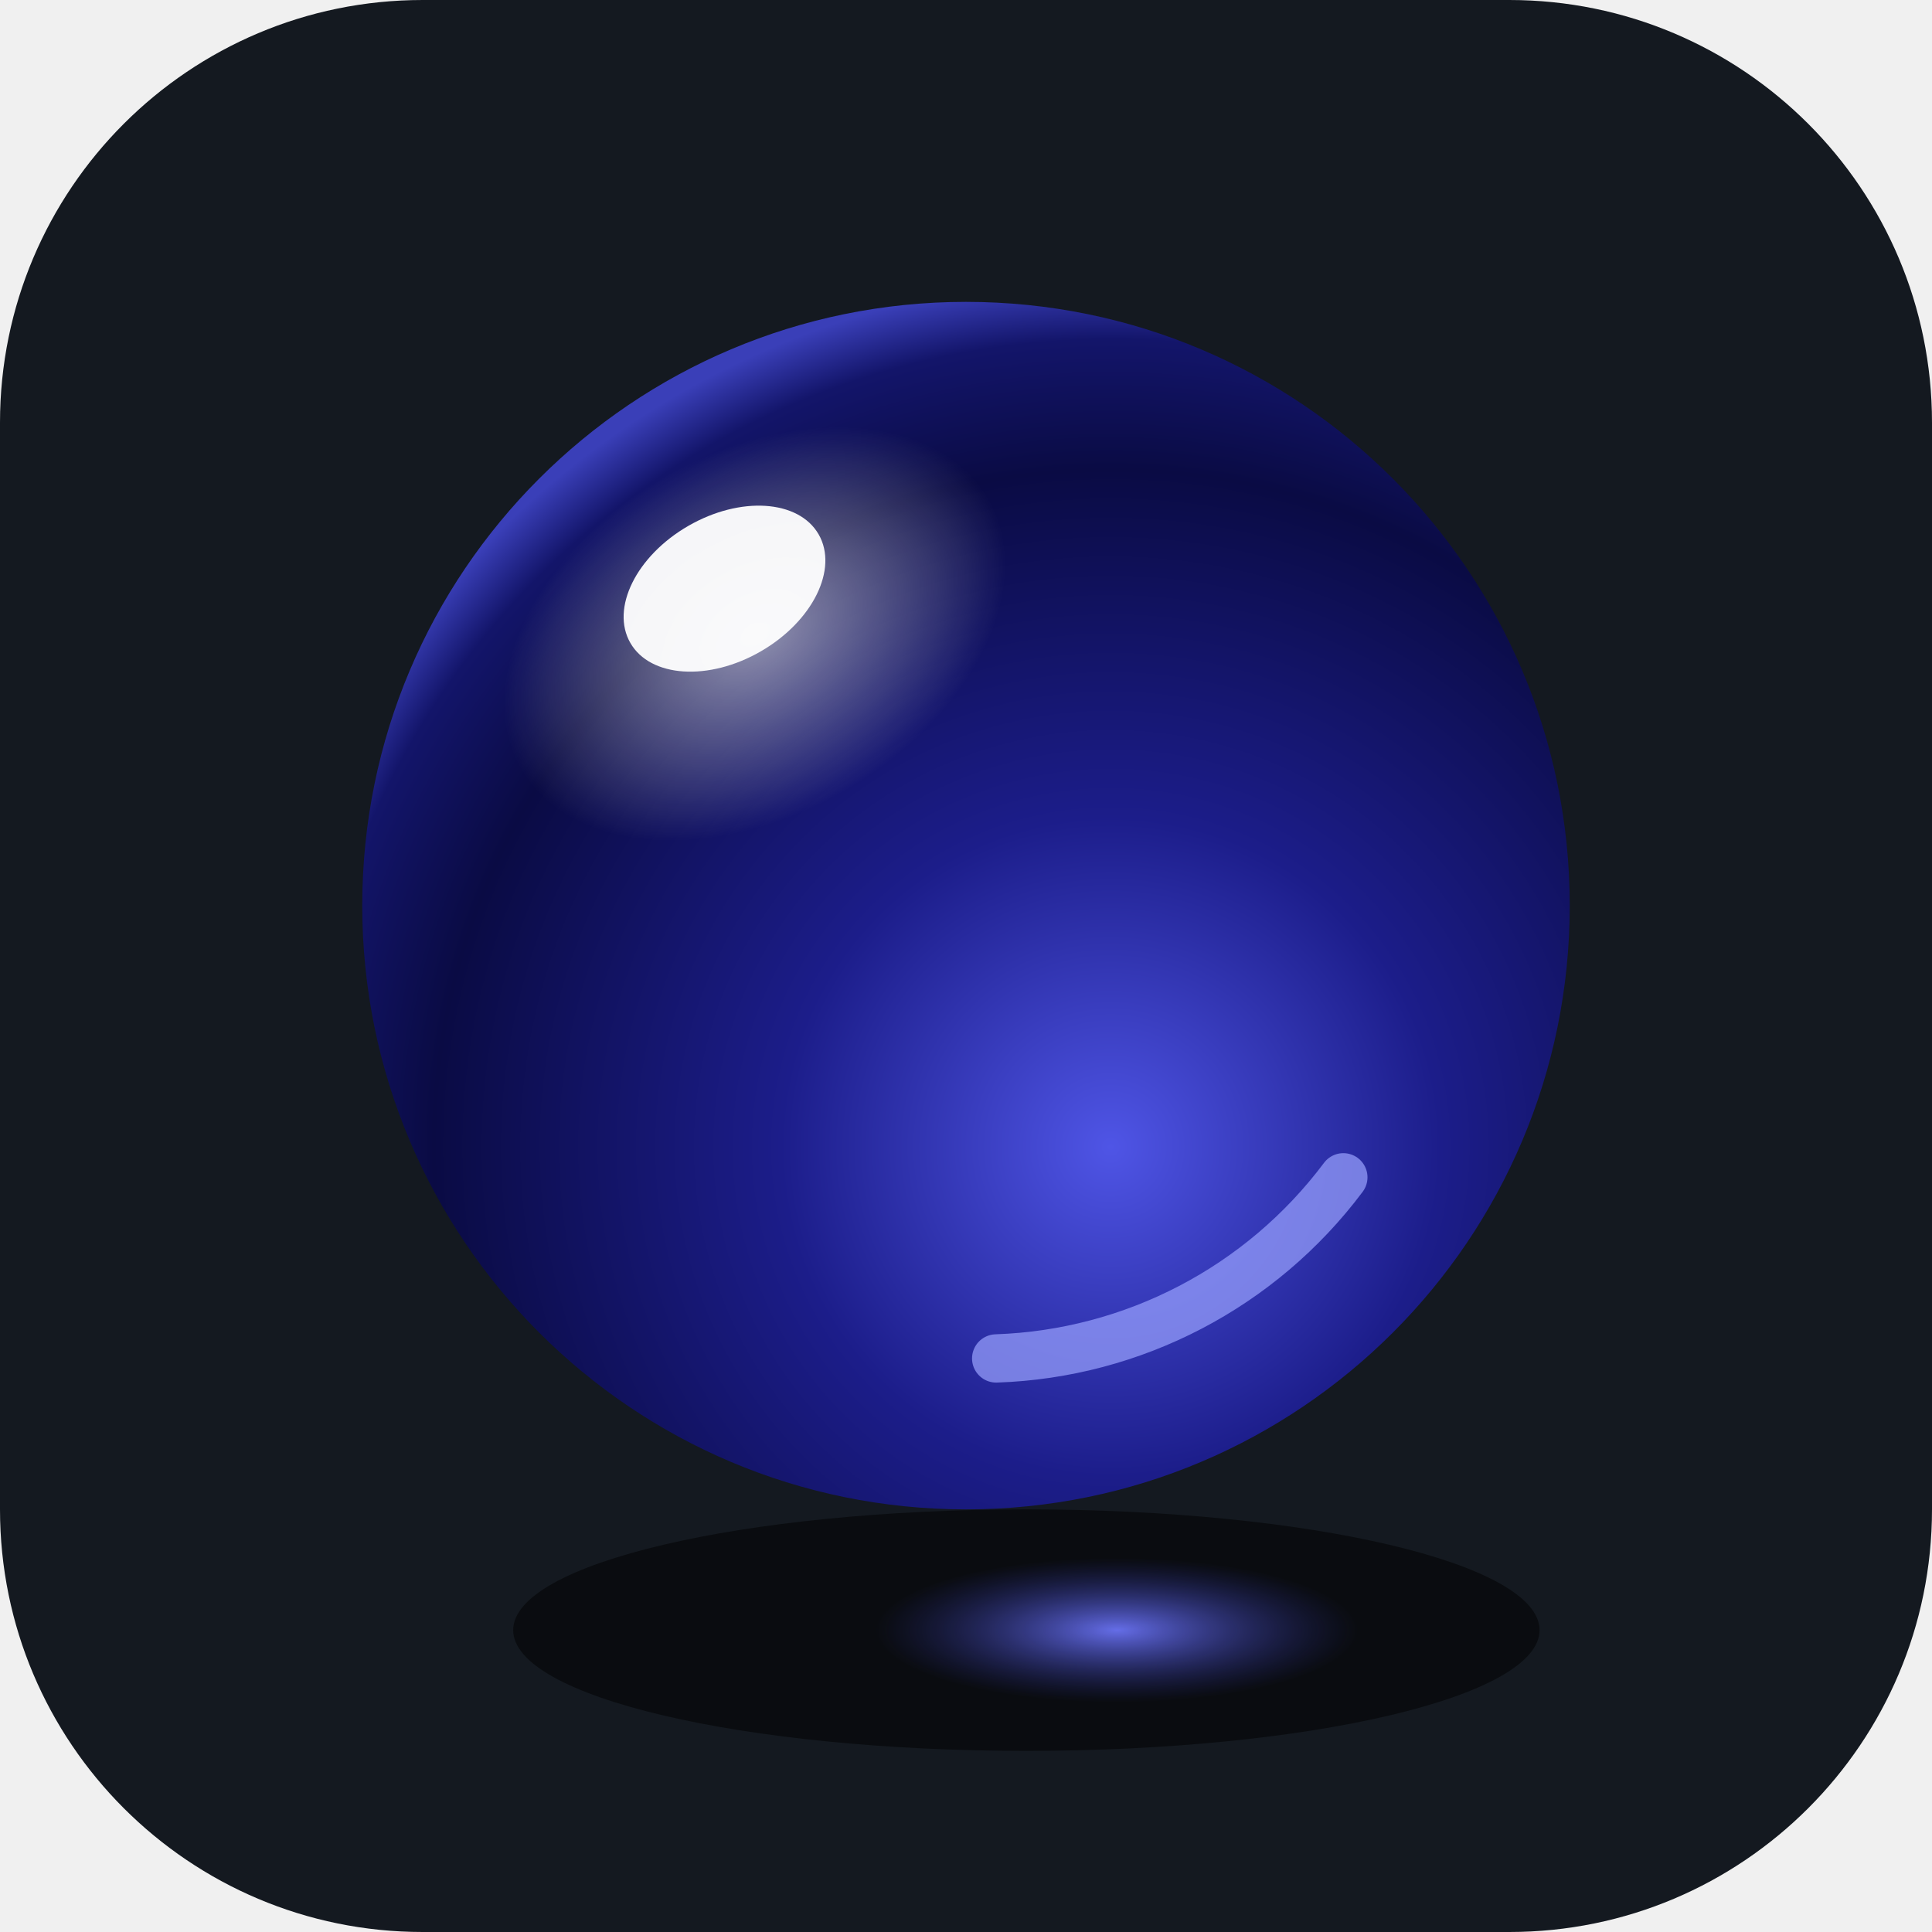
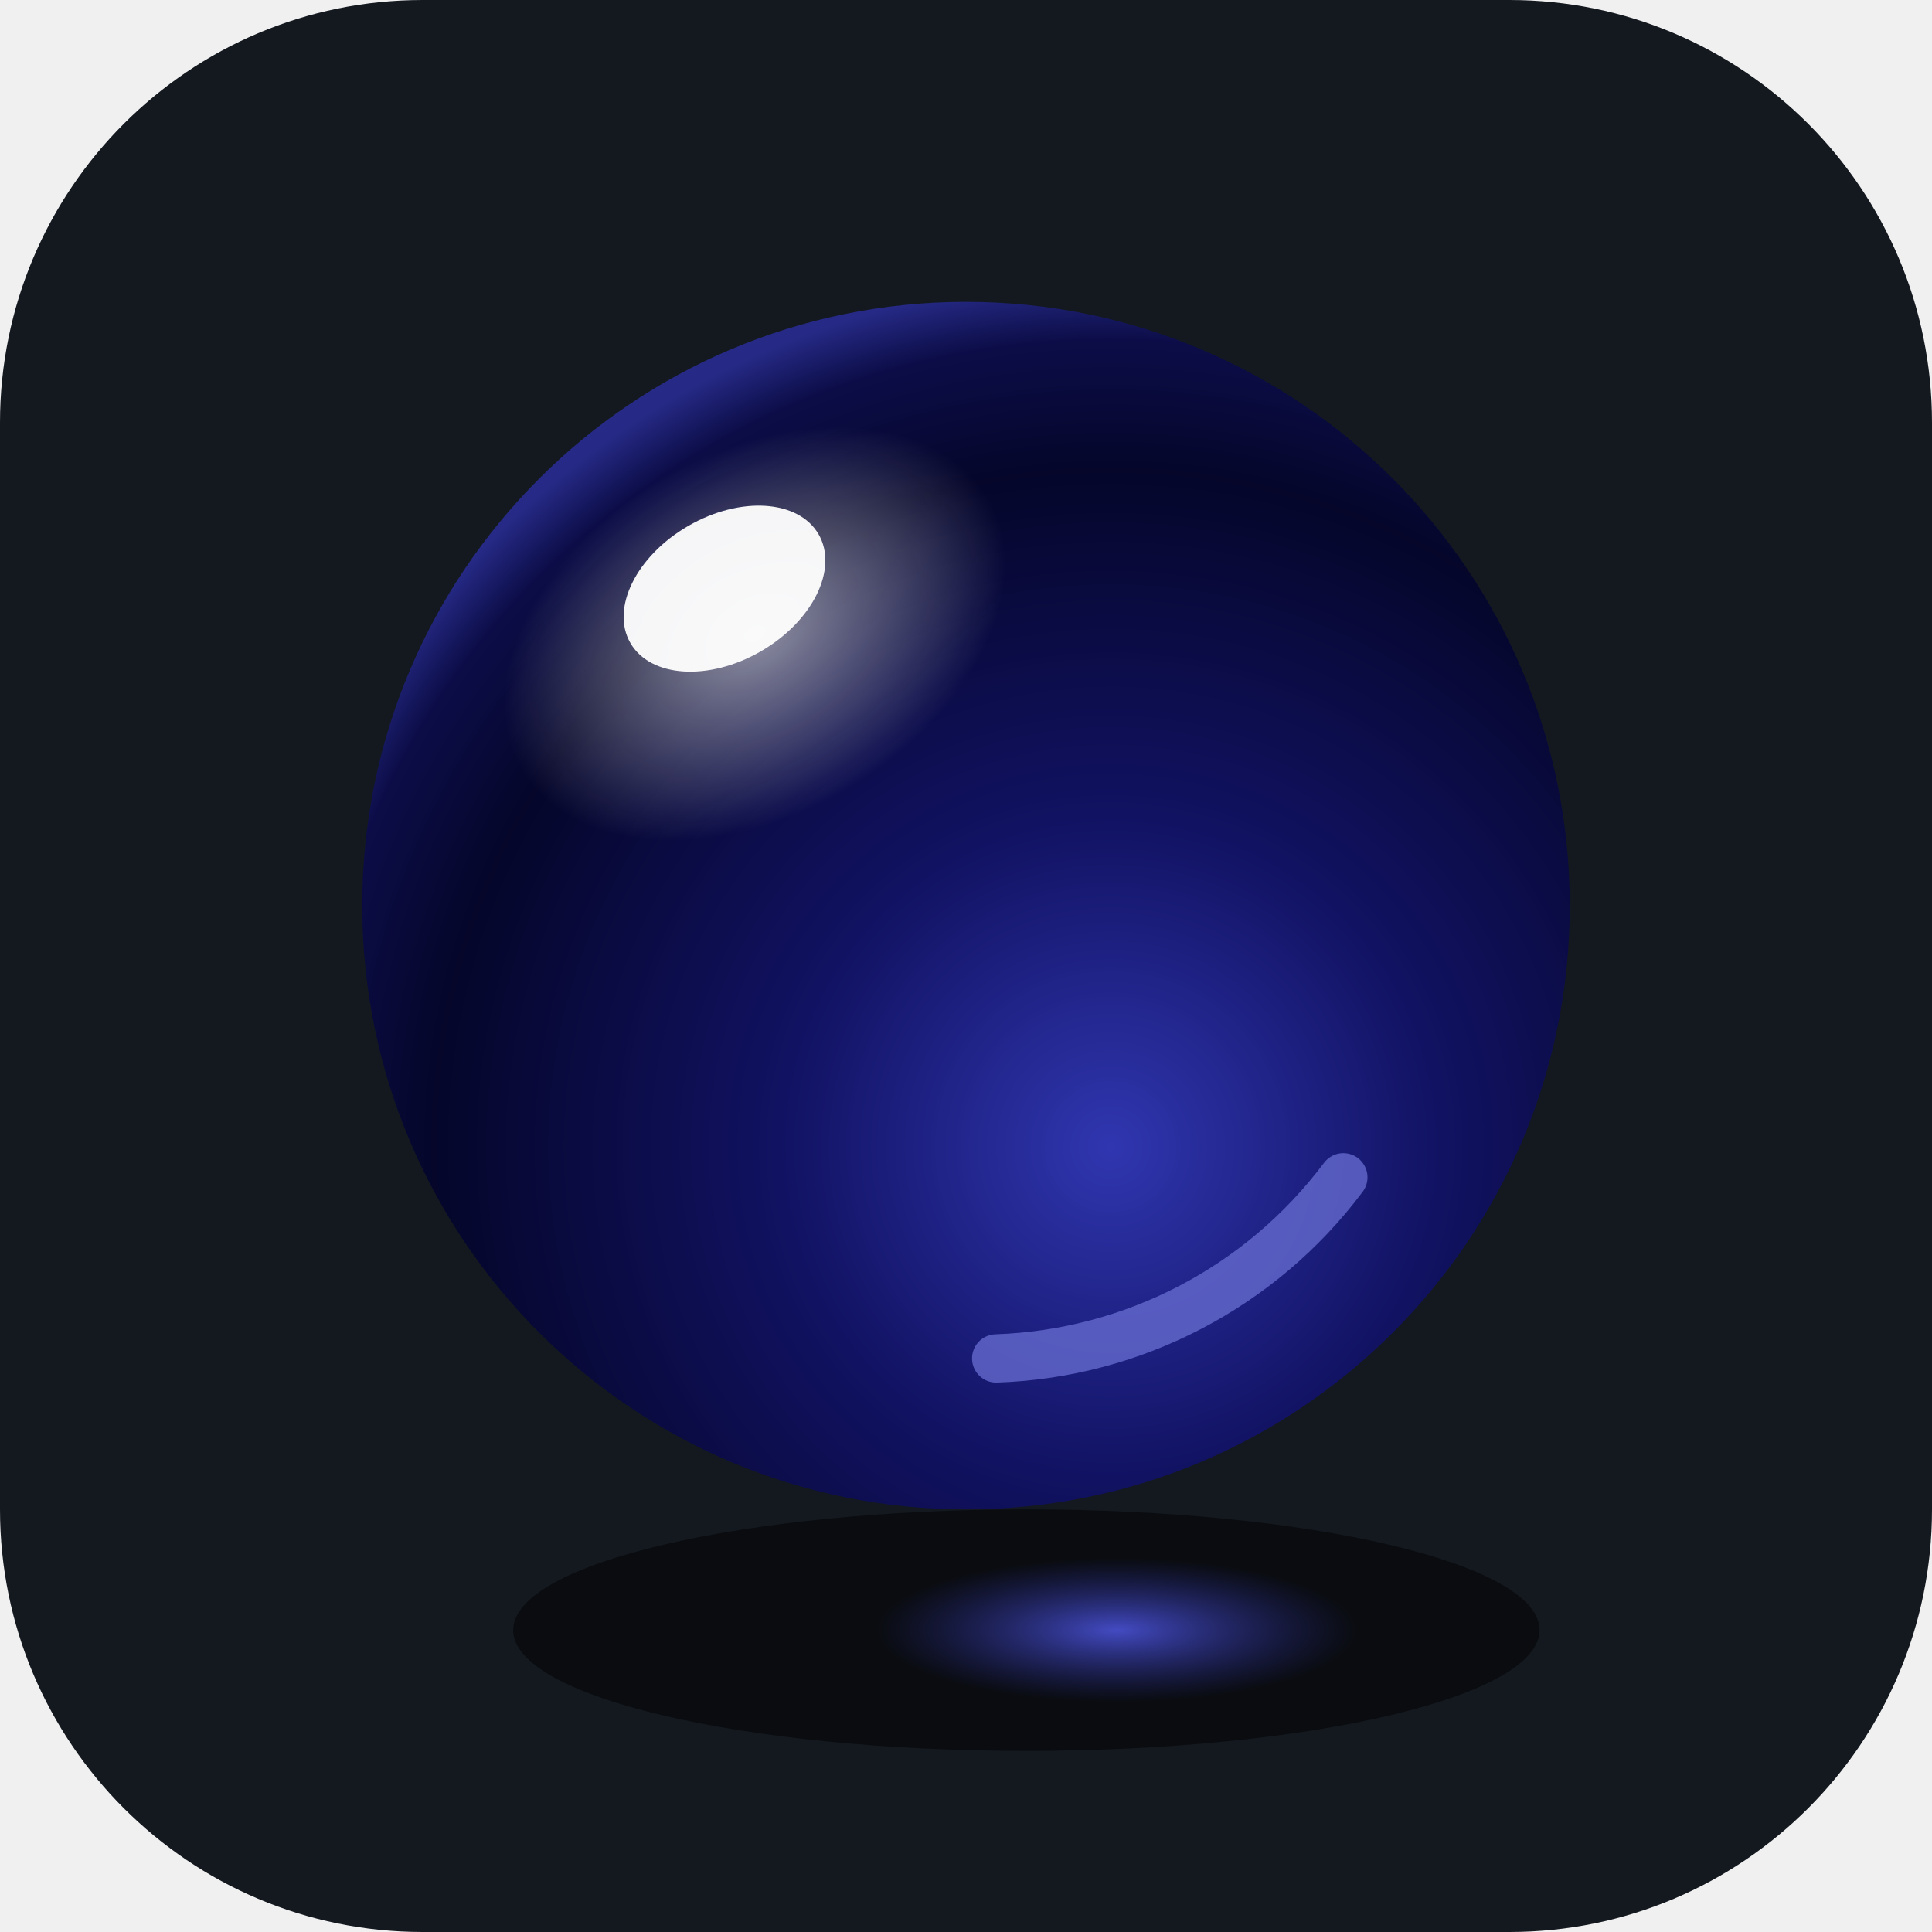
<svg xmlns="http://www.w3.org/2000/svg" viewBox="0 0 64 64">
  <defs>
    <radialGradient id="verre" cx="0.62" cy="0.7" r="0.72">
-       <stop offset="0" stop-color="#4f55e6" />
-       <stop offset="0.38" stop-color="#1c1d8a" />
-       <stop offset="0.78" stop-color="#0a0b44" />
-       <stop offset="0.93" stop-color="#13156a" />
-       <stop offset="1" stop-color="#3a3fb8" />
+       <stop offset="0" stop-color="#3036b0" />
+       <stop offset="0.38" stop-color="#111262" />
+       <stop offset="0.78" stop-color="#05062a" />
+       <stop offset="0.93" stop-color="#0c0d48" />
+       <stop offset="1" stop-color="#262a86" />
    </radialGradient>
    <radialGradient id="caustique" cx="0.5" cy="0.5" r="0.5">
-       <stop offset="0" stop-color="#6f78ff" stop-opacity="0.9" />
+       <stop offset="0" stop-color="#4a52d6" stop-opacity="0.9" />
      <stop offset="1" stop-color="#2a2fa0" stop-opacity="0" />
    </radialGradient>
    <radialGradient id="reflet" cx="0.5" cy="0.5" r="0.5">
      <stop offset="0" stop-color="#ffffff" stop-opacity="0.55" />
      <stop offset="1" stop-color="#ffffff" stop-opacity="0" />
    </radialGradient>
  </defs>
  <rect width="64" height="64" rx="14" fill="#141920" />
  <ellipse cx="34" cy="54" rx="17" ry="4" fill="#000" opacity="0.5" />
  <ellipse cx="37" cy="54" rx="8" ry="2.4" fill="url(#caustique)" />
  <circle cx="32" cy="30" r="20" fill="url(#verre)" />
  <ellipse cx="25" cy="21" rx="9" ry="6" fill="url(#reflet)" transform="rotate(-30 25 21)" />
  <ellipse cx="24" cy="19.5" rx="3.6" ry="2.4" fill="#fff" opacity="0.95" transform="rotate(-30 24 19.5)" />
-   <path d="M44.5 39 A15 15 0 0 1 33 45" fill="none" stroke="#9aa2ff" stroke-width="1.6" stroke-linecap="round" opacity="0.7" />
+   <path d="M44.5 39 A15 15 0 0 1 33 45" fill="none" stroke="#6d74d8" stroke-width="1.6" stroke-linecap="round" opacity="0.7" />
</svg>
